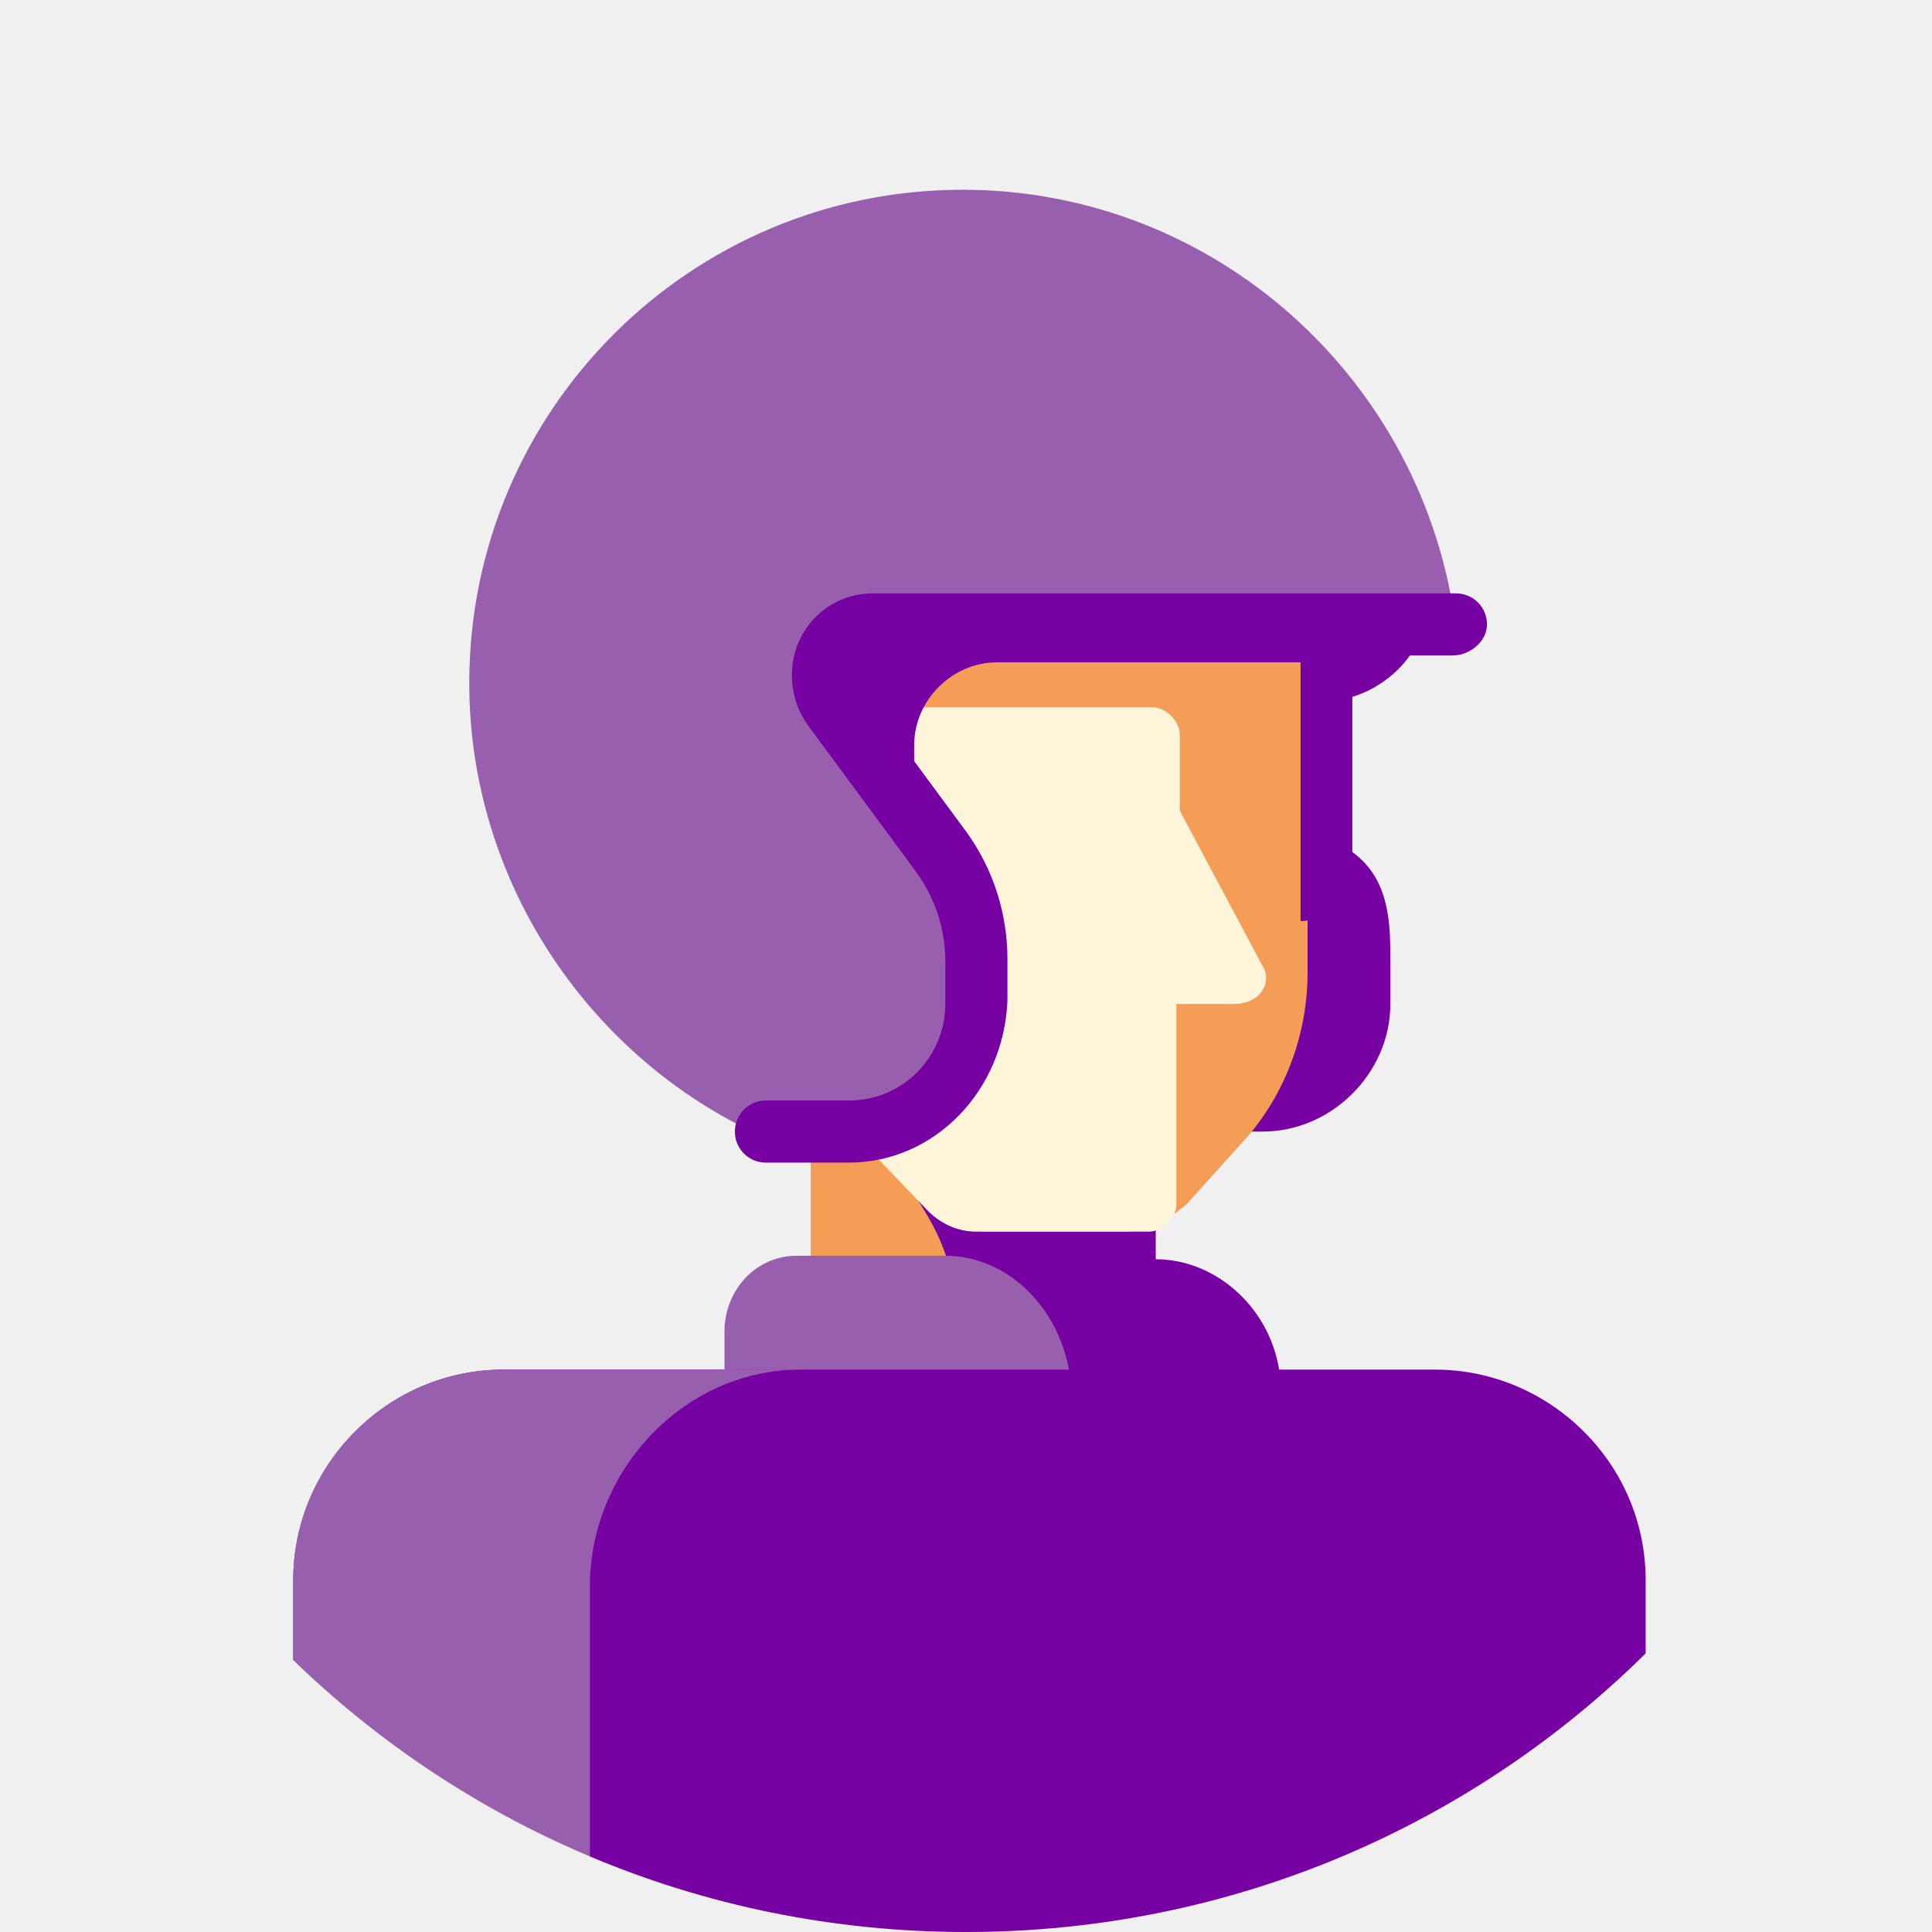
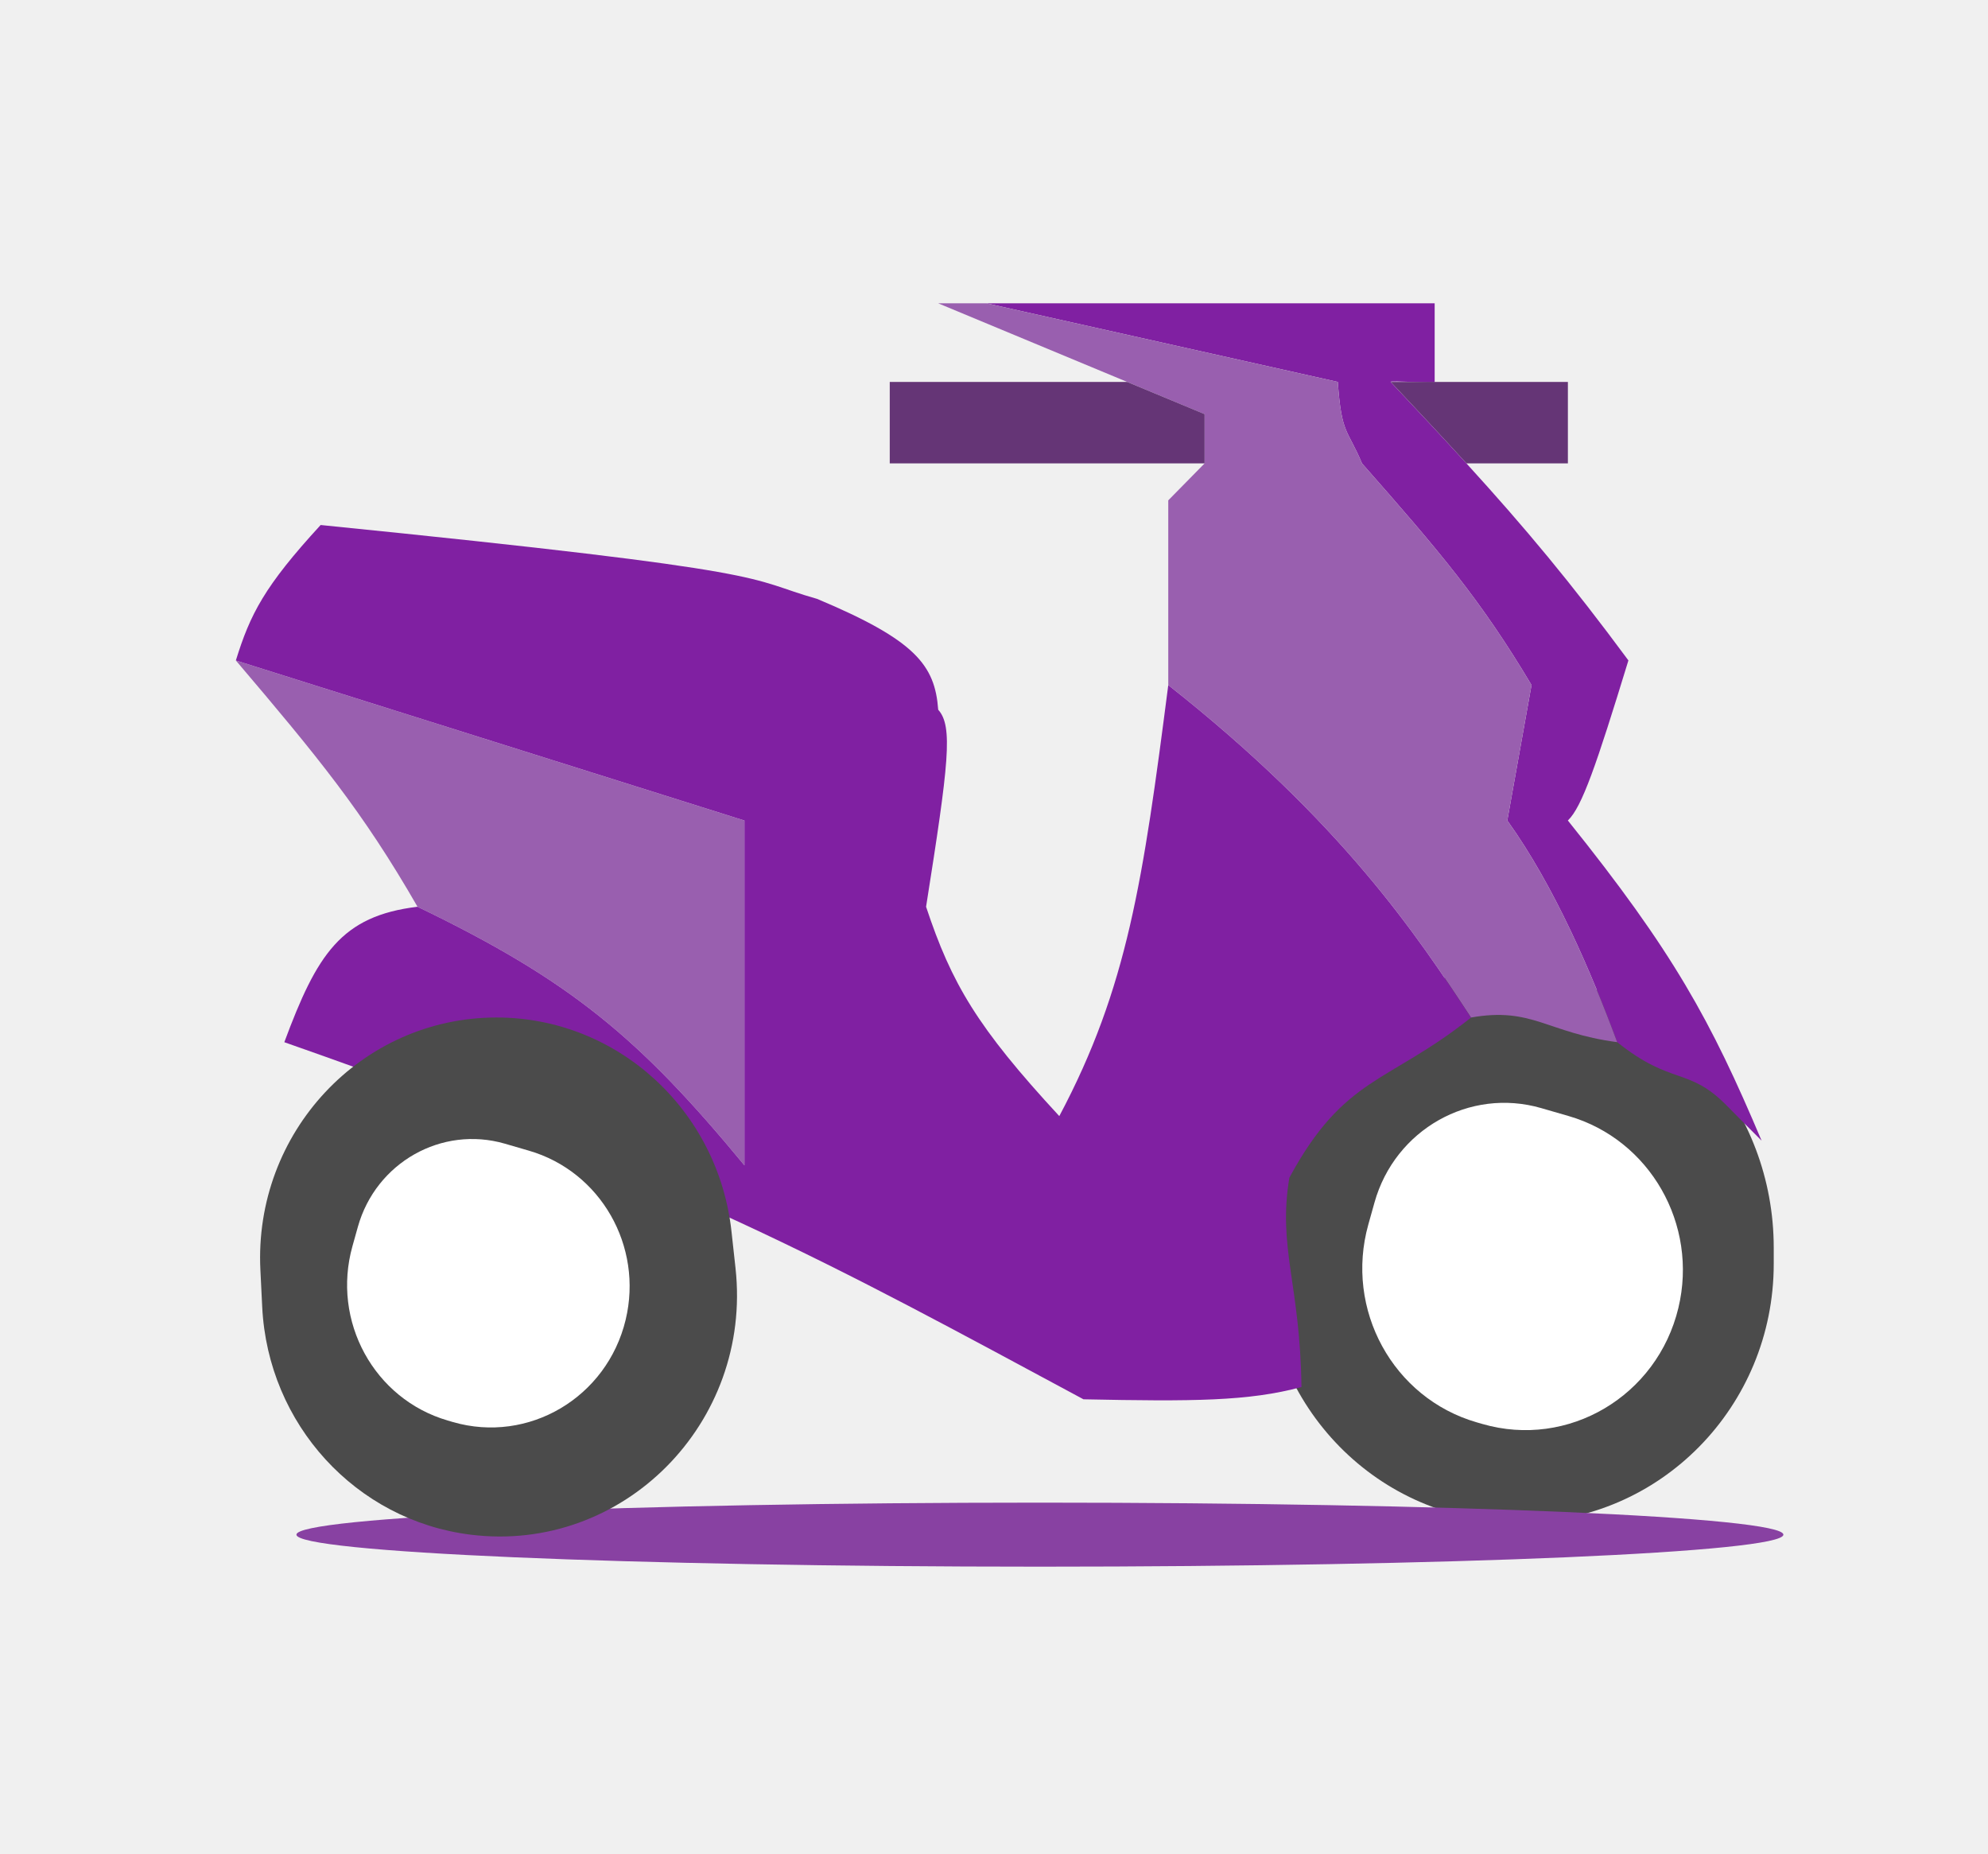
- <svg xmlns="http://www.w3.org/2000/svg" width="56" height="56" viewBox="0 0 56 56" fill="none">
-   <g clip-path="url(#clip0_466_4835)">
-     <path d="M27.102 39.8V38.7C27.102 37.5 28.002 36.5 29.202 36.5H33.502C35.302 36.5 36.902 38 37.102 39.9L27.102 39.8Z" fill="#7700A2" />
-     <path d="M39.201 24.699C40.301 25.499 40.301 26.799 40.301 27.899V29.099C40.301 31.099 38.601 32.799 36.601 32.799H33.801V24.699H39.201Z" fill="#7700A2" />
-     <path d="M33 26.5H23.5V39.8H33V26.5Z" fill="#F39D56" />
-     <path d="M27.8 38.702V39.802H33.5V34.602H26.5L26.8 35.102C27.5 36.202 27.8 37.502 27.8 38.702Z" fill="#7700A2" />
-     <path d="M32.501 35.698H28.501L22.301 29.298V18.398H37.901V28.198C37.901 29.898 37.301 31.598 36.201 32.898L34.401 34.898C33.701 35.498 33.101 35.698 32.501 35.698Z" fill="#F39D56" />
-     <path d="M36.598 28L34.198 23.5V21.3C34.198 20.9 33.798 20.5 33.398 20.5H24.998L26.398 26.5H22.398V27.1V30.4L26.898 35.1C27.298 35.5 27.798 35.7 28.298 35.7H28.598H31.198H33.298C33.698 35.7 34.098 35.3 34.098 34.9V29.1H35.798C36.498 29.1 36.898 28.5 36.598 28Z" fill="#FDF4D9" />
-     <path d="M41.498 16.898H20.398V26.098C20.398 26.098 21.198 29.498 22.498 30.498L23.398 31.198V26.698H26.498V21.598C26.498 20.298 27.598 19.198 28.898 19.198H37.698V26.698C38.498 26.698 39.198 25.998 39.198 25.198V20.198C40.198 19.898 41.498 18.898 41.498 16.898Z" fill="#7700A2" />
-     <path d="M21.802 32.8H24.602C26.602 32.8 28.302 31.1 28.302 29.1V27.9C28.302 26.7 27.902 25.6 27.202 24.7L24.102 20.5C23.402 19.5 24.102 18.2 25.302 18.2H42.202C41.302 11 35.202 5.5 27.902 5.5C20.002 5.5 13.602 11.9 13.602 19.8C13.602 25.5 17.002 30.5 21.802 32.8Z" fill="#995FAF" />
-     <path d="M24.601 33.699H22.201C21.701 33.699 21.301 33.299 21.301 32.799C21.301 32.299 21.701 31.899 22.201 31.899H24.601C26.201 31.899 27.401 30.599 27.401 29.099V27.899C27.401 26.899 27.101 25.999 26.501 25.199L23.401 20.999C22.901 20.299 22.801 19.299 23.201 18.499C23.601 17.699 24.401 17.199 25.301 17.199H42.201C42.701 17.199 43.101 17.599 43.101 18.099C43.101 18.599 42.601 18.999 42.101 18.999H25.301C25.001 18.999 24.801 19.199 24.801 19.299C24.801 19.399 24.701 19.599 24.901 19.899L28.001 24.099C28.801 25.199 29.201 26.499 29.201 27.799V28.999C29.101 31.599 27.101 33.699 24.601 33.699Z" fill="#7700A2" />
-     <path d="M21 39.698V38.598C21 37.398 21.9 36.398 23.1 36.398H27.4C29.2 36.398 30.7 37.898 31 39.798L21 39.698Z" fill="#995FAF" />
-     <mask id="mask0_466_4835" style="mask-type:alpha" maskUnits="userSpaceOnUse" x="0" y="0" width="56" height="56">
-       <path d="M28 56C43.5 56 56 43.5 56 28C56 12.5 43.5 0 28 0C12.5 0 0 12.5 0 28C0 43.5 12.5 56 28 56Z" fill="#CCEFDC" />
-     </mask>
-     <g mask="url(#mask0_466_4835)">
-       <path d="M47.7 56.299H8.5V45.799C8.5 42.499 11.2 39.699 14.6 39.699H41.6C44.9 39.699 47.7 42.399 47.7 45.799V56.299Z" fill="#7700A2" />
-       <path d="M23.2 39.699H14.6C11.3 39.699 8.5 42.399 8.5 45.799V56.399H17.1V45.799C17.2 42.499 19.9 39.699 23.2 39.699Z" fill="#995FAF" />
-     </g>
+ <svg xmlns="http://www.w3.org/2000/svg" width="59" height="55" viewBox="0 0 59 55" fill="none">
+   <g clip-path="url(#clip0_471_4959)">
+     <path d="M37.547 36.494C37.547 32.647 40.283 29.363 44.016 28.73L45.618 28.934C49.63 29.444 52.641 32.911 52.641 37.022V37.5C52.641 41.737 49.262 45.173 45.094 45.173C40.926 45.173 37.547 41.737 37.547 37.5V36.494Z" fill="#4B4B4B" />
+     <path d="M30.863 46.486C43.049 46.486 52.928 46.061 52.928 45.536C52.928 45.011 43.049 44.586 30.863 44.586C18.676 44.586 8.797 45.011 8.797 45.536C8.797 46.061 18.676 46.486 30.863 46.486Z" fill="#8841A2" />
+     <path d="M40.793 35.678C41.4 33.516 43.616 32.263 45.742 32.88L46.554 33.115C48.968 33.815 50.406 36.33 49.811 38.809C49.182 41.428 46.54 42.99 43.991 42.251L43.821 42.202C41.34 41.482 39.902 38.854 40.61 36.331L40.793 35.678Z" fill="white" />
+     <path d="M42.578 9H29.281L39.703 11.332C39.816 12.912 39.988 12.715 40.422 13.75C42.693 16.328 43.936 17.781 45.453 20.327L44.734 24.346C46.138 26.303 47.225 28.85 47.995 30.923C49.615 32.219 50.11 31.65 51.247 32.805C51.565 33.127 51.902 33.469 52.281 33.846C50.773 30.279 49.663 28.245 46.531 24.346C46.952 23.945 47.376 22.703 48.328 19.596C46.614 17.278 45.272 15.671 43.521 13.75C42.847 13.01 42.112 12.224 41.272 11.332C41.229 11.286 42.622 11.379 42.578 11.332V9Z" fill="#8020A2" />
+     <path d="M47.995 30.923C47.225 28.85 46.138 26.303 44.734 24.346L45.453 20.327C43.936 17.781 42.693 16.328 40.422 13.75C39.988 12.715 39.816 12.912 39.703 11.332L29.281 9H27.844L33.451 11.332L35.75 12.289V13.75L34.672 14.846V20.327C39.837 24.399 42.061 27.764 43.656 30.192C45.48 29.87 45.903 30.645 47.995 30.923Z" fill="#995FAF" />
+     <path d="M41.273 11.332C42.113 12.224 42.848 13.01 43.522 13.75H46.532V11.332H41.273Z" fill="#653576" />
+     <path d="M35.75 13.75V12.288L33.451 11.332H26.406V13.75H35.75Z" fill="#653576" />
+     <path d="M22.094 24.348L7 19.598C9.432 22.46 10.757 24.064 12.391 26.905C16.919 29.087 18.966 30.786 22.094 34.578V24.348Z" fill="#995FAF" />
+     <path d="M43.656 30.194C42.061 27.765 39.837 24.401 34.672 20.328C33.925 26.119 33.465 29.301 31.438 33.117C29.006 30.487 28.242 29.189 27.484 26.905C28.157 22.653 28.288 21.55 27.844 21.059C27.747 19.739 27.177 18.997 24.25 17.77C22.067 17.154 23.476 16.981 9.516 15.578C7.843 17.399 7.425 18.225 7 19.597L22.094 24.347V34.578C18.966 30.786 16.919 29.087 12.391 26.905C10.122 27.178 9.406 28.317 8.438 30.924C20.583 35.189 24.579 37.449 32.156 41.52C35.407 41.586 37.066 41.578 38.625 41.155C38.587 38.108 37.918 37.023 38.266 34.944C39.903 31.918 41.193 32.156 43.656 30.194Z" fill="#8020A2" />
+     <path d="M7.728 37.682C7.527 33.607 10.723 30.191 14.736 30.191C18.311 30.191 21.314 32.925 21.709 36.538L21.829 37.631C22.331 42.227 18.484 46.097 13.969 45.537C10.565 45.115 7.953 42.263 7.782 38.78L7.728 37.682Z" fill="#4B4B4B" />
+     <path d="M10.621 36.402C11.156 34.496 13.108 33.392 14.983 33.935L15.698 34.143C17.825 34.76 19.093 36.976 18.568 39.161C18.014 41.468 15.685 42.845 13.439 42.194L13.29 42.15C11.103 41.516 9.836 39.2 10.46 36.977L10.621 36.402Z" fill="white" />
  </g>
  <defs>
-     <clipPath id="clip0_466_4835">
-       <rect width="56" height="56" fill="white" />
+     <clipPath id="clip0_471_4959">
+       <rect width="46" height="38" fill="white" transform="translate(7 9)" />
    </clipPath>
  </defs>
</svg>
